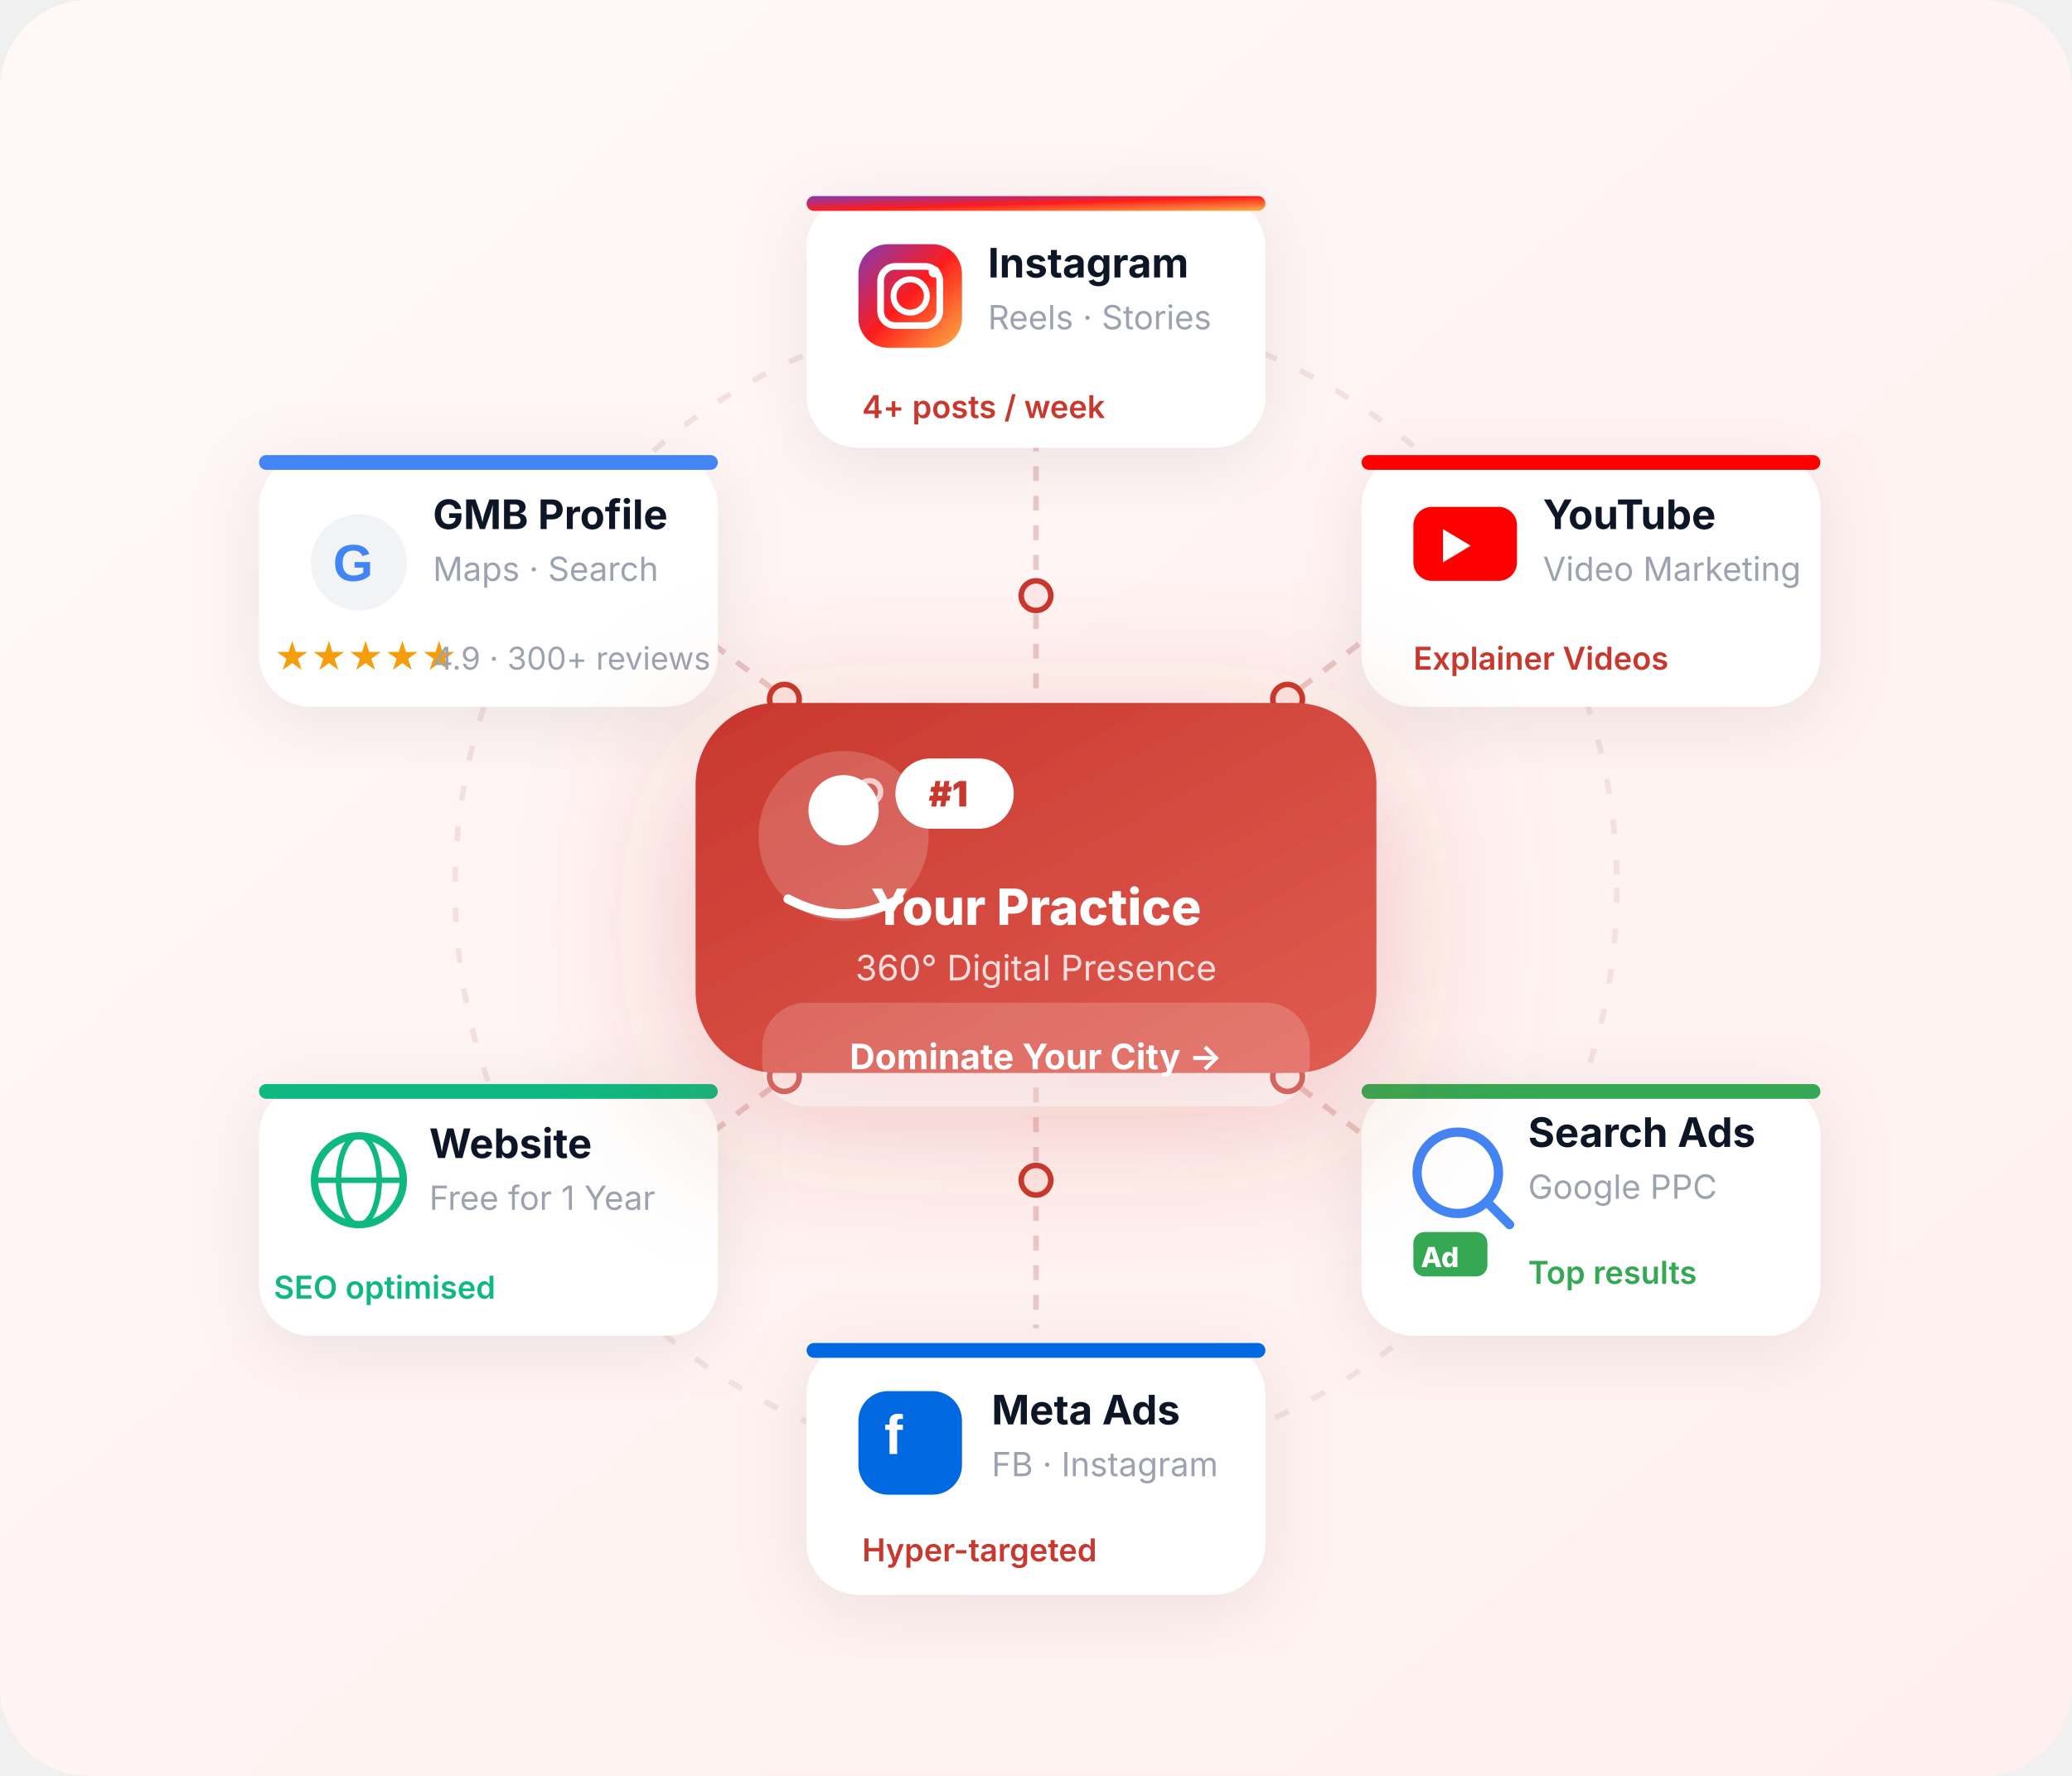
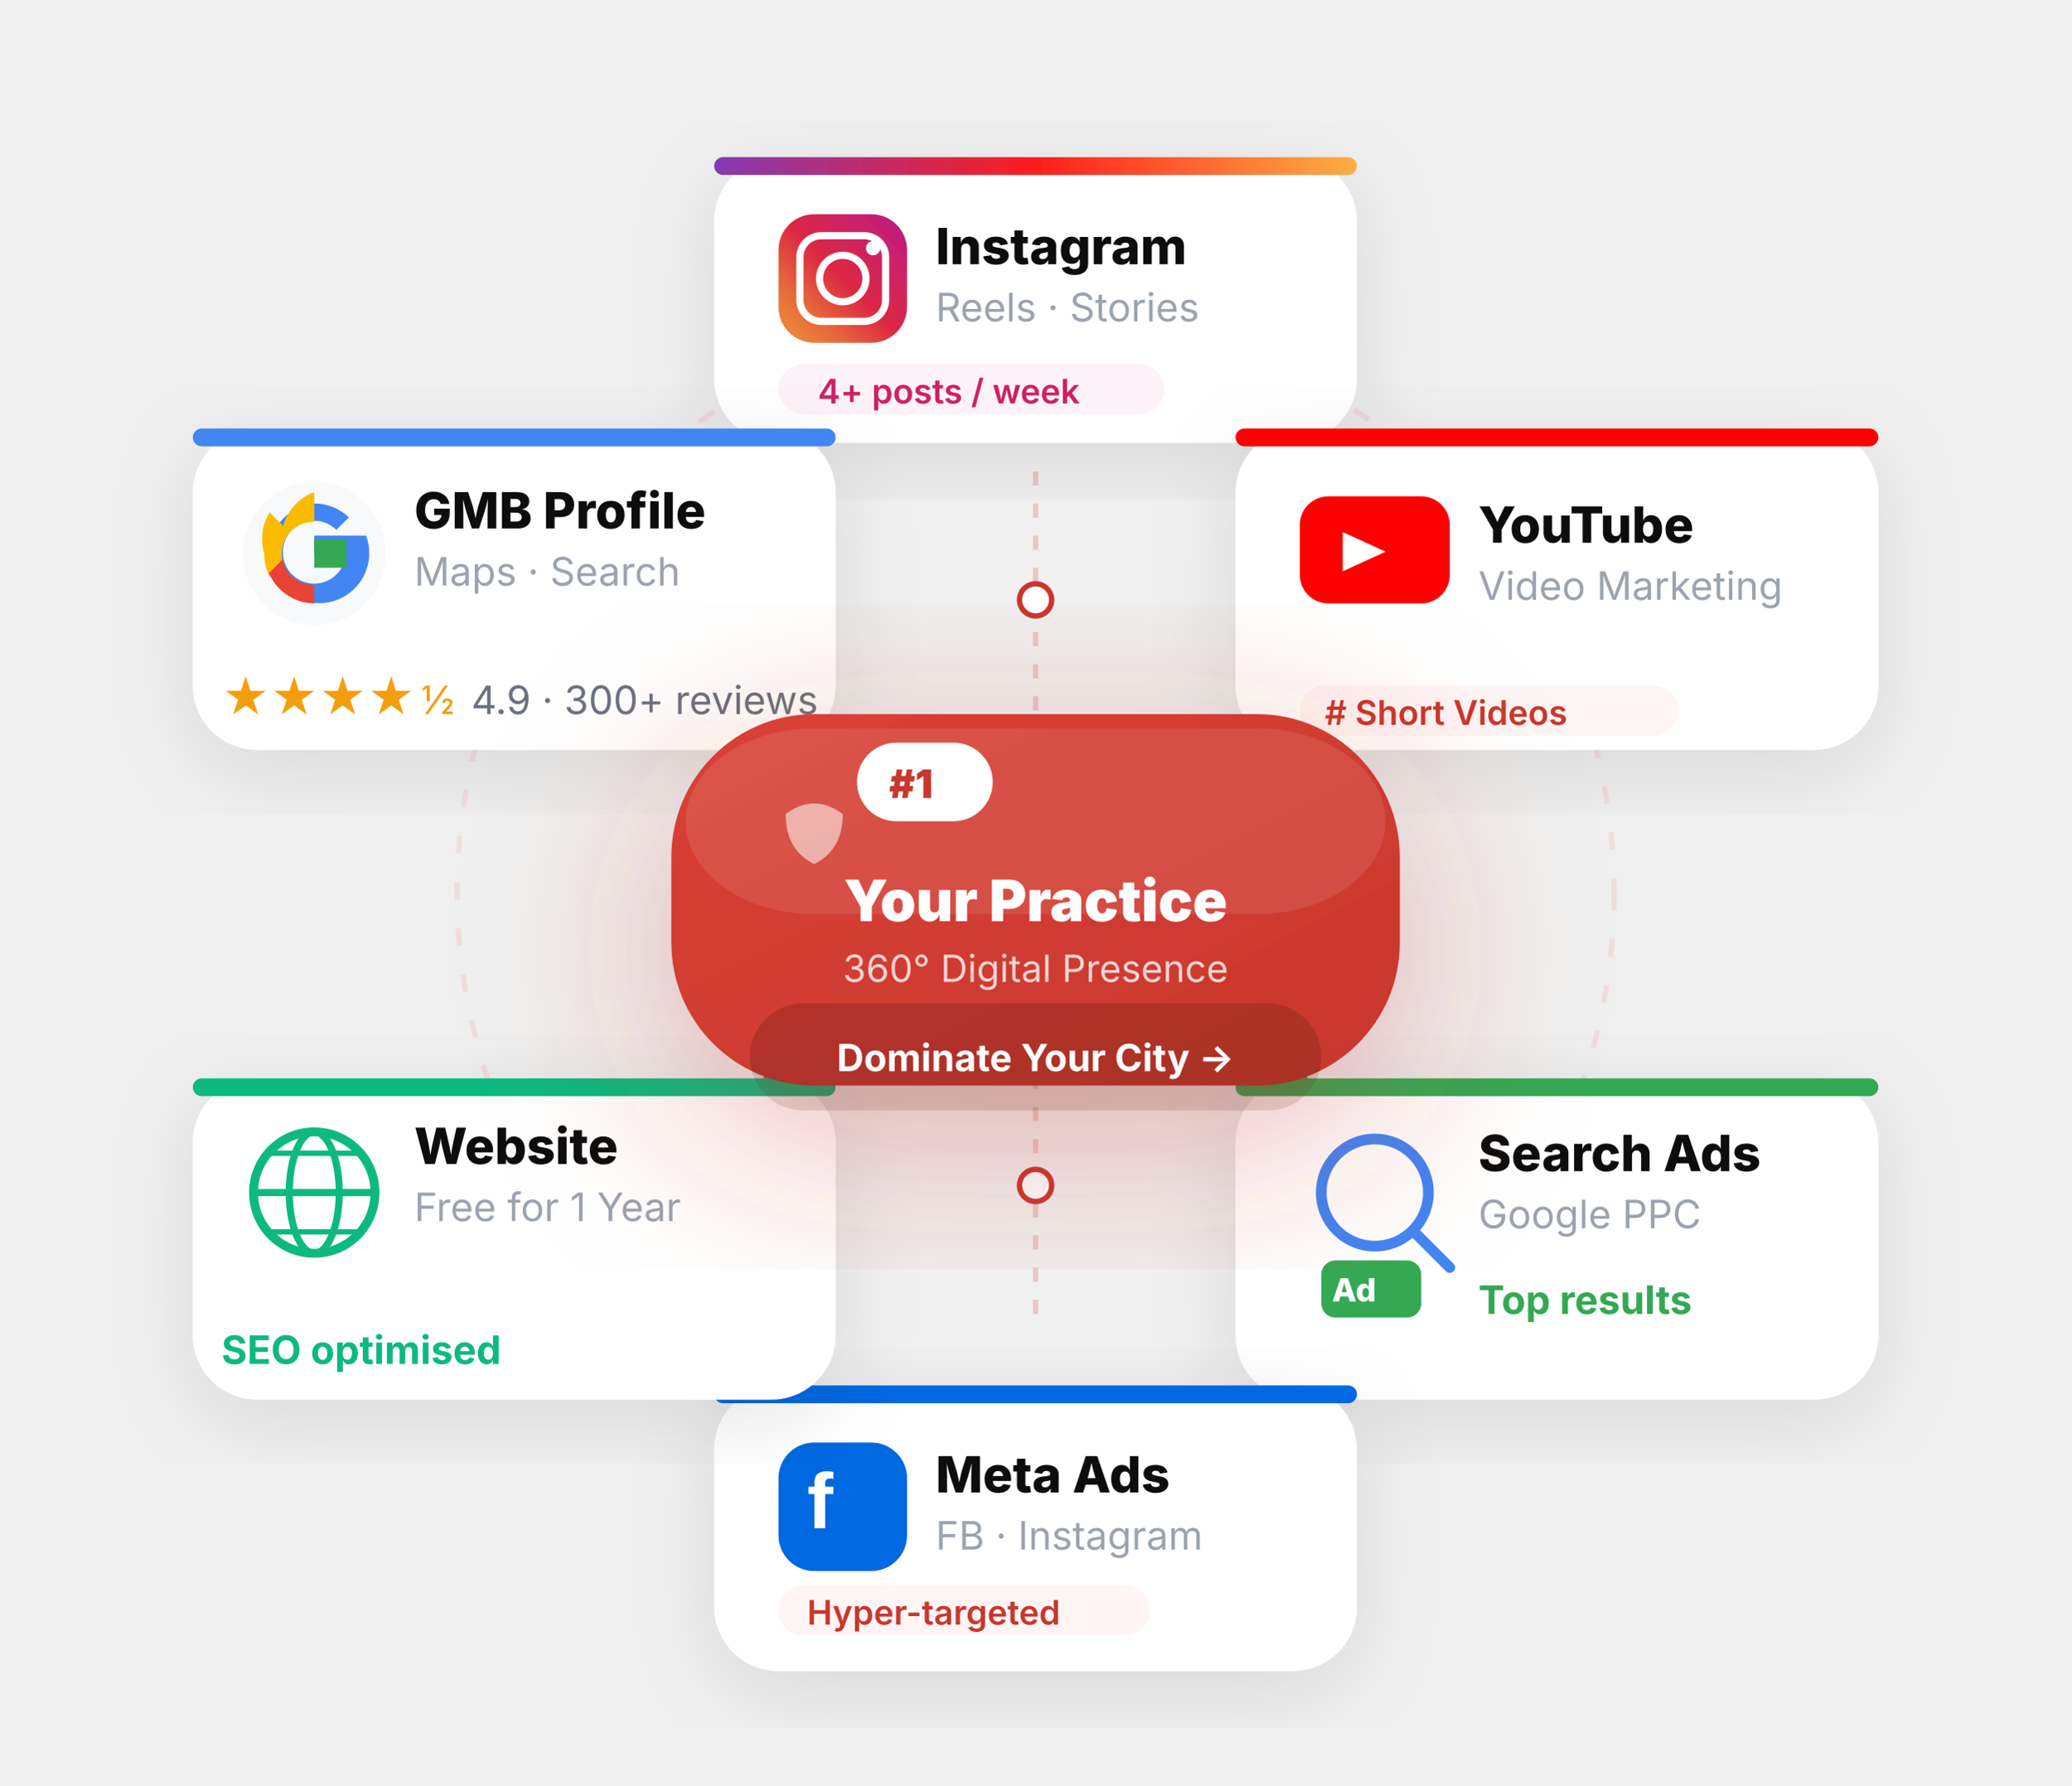
- <svg xmlns="http://www.w3.org/2000/svg" width="560" height="480" viewBox="0 0 560 480" fill="none">
+ <svg xmlns="http://www.w3.org/2000/svg" width="580" height="500" viewBox="0 0 580 500" fill="none">
  <defs>
-     <filter id="card-shadow" x="-25%" y="-25%" width="150%" height="150%">
-       <feDropShadow dx="0" dy="4" stdDeviation="10" flood-color="rgba(0,0,0,0.08)" />
+     <filter id="card-shadow" x="-20%" y="-20%" width="140%" height="140%">
+       <feDropShadow dx="0" dy="6" stdDeviation="12" flood-color="rgba(0,0,0,0.10)" />
    </filter>
-     <filter id="center-glow" x="-40%" y="-40%" width="180%" height="180%">
-       <feDropShadow dx="0" dy="10" stdDeviation="22" flood-color="rgba(200,55,45,0.28)" />
+     <filter id="center-shadow" x="-40%" y="-40%" width="180%" height="180%">
+       <feDropShadow dx="0" dy="14" stdDeviation="28" flood-color="rgba(200,55,45,0.35)" />
    </filter>
    <linearGradient id="center-grad" x1="0" y1="0" x2="1" y2="1">
-       <stop stop-color="#c8372d" />
-       <stop offset="1" stop-color="#e05c52" />
+       <stop stop-color="#d94035" />
+       <stop offset="1" stop-color="#c8372d" />
    </linearGradient>
-     <linearGradient id="insta-grad" x1="0" y1="0" x2="1" y2="1">
+     <linearGradient id="insta-bg" x1="0" y1="1" x2="1" y2="0">
+       <stop stop-color="#f09433" />
+       <stop offset="0.25" stop-color="#e6683c" />
+       <stop offset="0.5" stop-color="#dc2743" />
+       <stop offset="0.75" stop-color="#cc2366" />
+       <stop offset="1" stop-color="#bc1888" />
+     </linearGradient>
+     <linearGradient id="top-bar-insta" x1="0" y1="0" x2="1" y2="0">
      <stop stop-color="#833ab4" />
      <stop offset="0.5" stop-color="#fd1d1d" />
      <stop offset="1" stop-color="#fcb045" />
    </linearGradient>
-     <linearGradient id="bg-grad" x1="0" y1="0" x2="1" y2="1">
-       <stop stop-color="#fff8f7" />
-       <stop offset="1" stop-color="#fff0ef" />
-     </linearGradient>
  </defs>
-   <rect width="560" height="480" rx="24" fill="url(#bg-grad)" />
-   <circle cx="280" cy="240" r="157" fill="none" stroke="#f3e0df" stroke-width="1.5" stroke-dasharray="4 7" />
-   <line x1="280" y1="202" x2="280" y2="121" stroke="#eac8c6" stroke-width="1.5" stroke-dasharray="4 4" />
-   <line x1="313" y1="215" x2="382" y2="163" stroke="#eac8c6" stroke-width="1.5" stroke-dasharray="4 4" />
-   <line x1="313" y1="265" x2="382" y2="317" stroke="#eac8c6" stroke-width="1.5" stroke-dasharray="4 4" />
-   <line x1="280" y1="278" x2="280" y2="359" stroke="#eac8c6" stroke-width="1.5" stroke-dasharray="4 4" />
-   <line x1="247" y1="265" x2="178" y2="317" stroke="#eac8c6" stroke-width="1.5" stroke-dasharray="4 4" />
-   <line x1="247" y1="215" x2="178" y2="163" stroke="#eac8c6" stroke-width="1.5" stroke-dasharray="4 4" />
-   <circle cx="280" cy="161" r="4" fill="#fde8e7" stroke="#c8372d" stroke-width="1.5" />
-   <circle cx="348" cy="189" r="4" fill="#fde8e7" stroke="#c8372d" stroke-width="1.5" />
-   <circle cx="348" cy="291" r="4" fill="#fde8e7" stroke="#c8372d" stroke-width="1.5" />
-   <circle cx="280" cy="319" r="4" fill="#fde8e7" stroke="#c8372d" stroke-width="1.5" />
-   <circle cx="212" cy="291" r="4" fill="#fde8e7" stroke="#c8372d" stroke-width="1.5" />
-   <circle cx="212" cy="189" r="4" fill="#fde8e7" stroke="#c8372d" stroke-width="1.5" />
+   <circle cx="290" cy="250" r="162" fill="none" stroke="#f0dedd" stroke-width="1.5" stroke-dasharray="5 8" />
+   <line x1="290" y1="208" x2="290" y2="128" stroke="#e8c8c6" stroke-width="1.5" stroke-dasharray="4 5" />
+   <line x1="324" y1="222" x2="398" y2="168" stroke="#e8c8c6" stroke-width="1.5" stroke-dasharray="4 5" />
+   <line x1="324" y1="278" x2="398" y2="332" stroke="#e8c8c6" stroke-width="1.5" stroke-dasharray="4 5" />
+   <line x1="290" y1="292" x2="290" y2="372" stroke="#e8c8c6" stroke-width="1.5" stroke-dasharray="4 5" />
+   <line x1="256" y1="278" x2="182" y2="332" stroke="#e8c8c6" stroke-width="1.5" stroke-dasharray="4 5" />
+   <line x1="256" y1="222" x2="182" y2="168" stroke="#e8c8c6" stroke-width="1.5" stroke-dasharray="4 5" />
+   <circle cx="290" cy="168" r="4.5" fill="white" stroke="#c8372d" stroke-width="1.5" />
+   <circle cx="362" cy="195" r="4.5" fill="white" stroke="#c8372d" stroke-width="1.5" />
+   <circle cx="362" cy="305" r="4.5" fill="white" stroke="#c8372d" stroke-width="1.5" />
+   <circle cx="290" cy="332" r="4.5" fill="white" stroke="#c8372d" stroke-width="1.5" />
+   <circle cx="218" cy="305" r="4.5" fill="white" stroke="#c8372d" stroke-width="1.5" />
+   <circle cx="218" cy="195" r="4.5" fill="white" stroke="#c8372d" stroke-width="1.5" />
  <g filter="url(#card-shadow)">
-     <rect x="218" y="53" width="124" height="68" rx="14" fill="white" />
-     <rect x="218" y="53" width="124" height="4" rx="2" fill="url(#insta-grad)" />
-     <rect x="232" y="66" width="28" height="28" rx="8" fill="url(#insta-grad)" />
-     <rect x="238" y="72" width="16" height="16" rx="4" fill="none" stroke="white" stroke-width="1.8" />
-     <circle cx="246" cy="80" r="4.5" fill="none" stroke="white" stroke-width="1.6" />
-     <circle cx="252.5" cy="73.5" r="1.5" fill="white" />
-     <text x="267" y="75" font-family="Inter,Arial,sans-serif" font-size="11" font-weight="700" fill="#111827">Instagram</text>
-     <text x="267" y="89" font-family="Inter,Arial,sans-serif" font-size="9" fill="#9ca3af">Reels · Stories</text>
-     <text x="233" y="113" font-family="Inter,Arial,sans-serif" font-size="8.5" font-weight="600" fill="#c8372d">4+ posts / week</text>
+     <rect x="200" y="44" width="180" height="80" rx="18" fill="white" />
+     <rect x="200" y="44" width="180" height="5" rx="2.5" fill="url(#top-bar-insta)" />
+     <rect x="218" y="60" width="36" height="36" rx="10" fill="url(#insta-bg)" />
+     <rect x="224" y="66" width="24" height="24" rx="6" fill="none" stroke="white" stroke-width="2" />
+     <circle cx="236" cy="78" r="6.5" fill="none" stroke="white" stroke-width="2" />
+     <circle cx="244.5" cy="69.5" r="2" fill="white" />
+     <text x="262" y="74" font-family="Inter,Arial,sans-serif" font-size="14" font-weight="800" fill="#111">Instagram</text>
+     <text x="262" y="90" font-family="Inter,Arial,sans-serif" font-size="11" fill="#9ca3af">Reels · Stories</text>
+     <rect x="218" y="102" width="108" height="14" rx="7" fill="#fdf2f8" />
+     <text x="229" y="113" font-family="Inter,Arial,sans-serif" font-size="9.5" font-weight="600" fill="#cc2366">4+ posts / week</text>
  </g>
  <g filter="url(#card-shadow)">
-     <rect x="70" y="123" width="124" height="68" rx="14" fill="white" />
-     <rect x="70" y="123" width="124" height="4" rx="2" fill="#4285f4" />
-     <circle cx="97" cy="152" r="13" fill="#f1f3f4" />
-     <text x="90" y="157" font-family="Arial,sans-serif" font-size="14" font-weight="900" fill="#4285f4">G</text>
-     <text x="117" y="143" font-family="Inter,Arial,sans-serif" font-size="11" font-weight="700" fill="#111827">GMB Profile</text>
-     <text x="117" y="157" font-family="Inter,Arial,sans-serif" font-size="9" fill="#9ca3af">Maps · Search</text>
-     <text x="74" y="181" font-family="Inter,Arial,sans-serif" font-size="9.5" fill="#f59e0b">★★★★★</text>
-     <text x="117" y="181" font-family="Inter,Arial,sans-serif" font-size="8.5" fill="#9ca3af">4.9 · 300+ reviews</text>
+     <rect x="54" y="120" width="180" height="90" rx="18" fill="white" />
+     <rect x="54" y="120" width="180" height="5" rx="2.5" fill="#4285f4" />
+     <circle cx="88" cy="155" r="20" fill="#f8f9fa" />
+     <path d="M97 155h-9v-5h14.5A14 14 0 1 1 88 141a14 14 0 0 1 9.7 3.9l-3.5 3.5A8.8 8.8 0 1 0 96.8 155z" fill="#4285f4" />
+     <path d="M88 151v8h9v-8z" fill="#34a853" />
+     <path d="M79.3 147.3l-3.8-3.8A14 14 0 0 0 74 155a14 14 0 0 0 1.5 6.5l3.8-3.8A8.8 8.8 0 0 1 88 146.2v-8.4A14 14 0 0 0 79.3 147.3z" fill="#fbbc05" />
+     <path d="M88 169a14 14 0 0 1-12.7-8.5l3.8-3.8A8.8 8.8 0 0 0 88 163.8v5.2z" fill="#ea4335" />
+     <text x="116" y="148" font-family="Inter,Arial,sans-serif" font-size="14" font-weight="800" fill="#111">GMB Profile</text>
+     <text x="116" y="164" font-family="Inter,Arial,sans-serif" font-size="11" fill="#9ca3af">Maps · Search</text>
+     <text x="62" y="200" font-family="Inter,Arial,sans-serif" font-size="13" fill="#f59e0b">★★★★</text>
+     <text x="118" y="200" font-family="Inter,Arial,sans-serif" font-size="11" fill="#f59e0b">½</text>
+     <text x="132" y="200" font-family="Inter,Arial,sans-serif" font-size="11" fill="#6b7280"> 4.9 · 300+ reviews</text>
  </g>
  <g filter="url(#card-shadow)">
-     <rect x="368" y="123" width="124" height="68" rx="14" fill="white" />
-     <rect x="368" y="123" width="124" height="4" rx="2" fill="#ff0000" />
-     <rect x="382" y="137" width="28" height="20" rx="5" fill="#ff0000" />
-     <polygon points="390,143 390,152 397.5,147.5" fill="white" />
-     <text x="417" y="143" font-family="Inter,Arial,sans-serif" font-size="11" font-weight="700" fill="#111827">YouTube</text>
-     <text x="417" y="157" font-family="Inter,Arial,sans-serif" font-size="9" fill="#9ca3af">Video Marketing</text>
-     <text x="382" y="181" font-family="Inter,Arial,sans-serif" font-size="8.5" font-weight="600" fill="#c8372d">Explainer Videos</text>
+     <rect x="346" y="120" width="180" height="90" rx="18" fill="white" />
+     <rect x="346" y="120" width="180" height="5" rx="2.5" fill="#ff0000" />
+     <rect x="364" y="139" width="42" height="30" rx="8" fill="#ff0000" />
+     <polygon points="376,149 376,160 388,154.5" fill="white" />
+     <text x="414" y="152" font-family="Inter,Arial,sans-serif" font-size="14" font-weight="800" fill="#111">YouTube</text>
+     <text x="414" y="168" font-family="Inter,Arial,sans-serif" font-size="11" fill="#9ca3af">Video Marketing</text>
+     <rect x="364" y="192" width="106" height="14" rx="7" fill="#fff5f5" />
+     <text x="371" y="203" font-family="Inter,Arial,sans-serif" font-size="9.5" font-weight="600" fill="#c8372d">#  Short Videos</text>
  </g>
  <g filter="url(#card-shadow)">
-     <rect x="368" y="293" width="124" height="68" rx="14" fill="white" />
-     <rect x="368" y="293" width="124" height="4" rx="2" fill="#34a853" />
-     <circle cx="394" cy="317" r="11" fill="none" stroke="#4285f4" stroke-width="2.5" />
-     <line x1="402" y1="325" x2="408" y2="331" stroke="#4285f4" stroke-width="2.5" stroke-linecap="round" />
-     <rect x="382" y="333" width="20" height="12" rx="3" fill="#34a853" />
-     <text x="384" y="342.5" font-family="Inter,Arial,sans-serif" font-size="7.5" font-weight="800" fill="white">Ad</text>
-     <text x="413" y="310" font-family="Inter,Arial,sans-serif" font-size="11" font-weight="700" fill="#111827">Search Ads</text>
-     <text x="413" y="324" font-family="Inter,Arial,sans-serif" font-size="9" fill="#9ca3af">Google PPC</text>
-     <text x="413" y="347" font-family="Inter,Arial,sans-serif" font-size="8.5" font-weight="600" fill="#34a853">Top results</text>
+     <rect x="346" y="302" width="180" height="90" rx="18" fill="white" />
+     <rect x="346" y="302" width="180" height="5" rx="2.5" fill="#34a853" />
+     <circle cx="385" cy="334" r="15" fill="none" stroke="#4285f4" stroke-width="3" />
+     <line x1="396" y1="345" x2="406" y2="355" stroke="#4285f4" stroke-width="3" stroke-linecap="round" />
+     <rect x="370" y="353" width="28" height="16" rx="4" fill="#34a853" />
+     <text x="373" y="364.5" font-family="Inter,Arial,sans-serif" font-size="9" font-weight="800" fill="white">Ad</text>
+     <text x="414" y="328" font-family="Inter,Arial,sans-serif" font-size="14" font-weight="800" fill="#111">Search Ads</text>
+     <text x="414" y="344" font-family="Inter,Arial,sans-serif" font-size="11" fill="#9ca3af">Google PPC</text>
+     <text x="414" y="368" font-family="Inter,Arial,sans-serif" font-size="11" font-weight="700" fill="#34a853">Top results</text>
  </g>
  <g filter="url(#card-shadow)">
-     <rect x="218" y="363" width="124" height="68" rx="14" fill="white" />
-     <rect x="218" y="363" width="124" height="4" rx="2" fill="#0668e1" />
-     <rect x="232" y="376" width="28" height="28" rx="8" fill="#0668e1" />
-     <text x="239" y="393" font-family="Arial,sans-serif" font-size="15" font-weight="900" fill="white">f</text>
-     <text x="268" y="385" font-family="Inter,Arial,sans-serif" font-size="11" font-weight="700" fill="#111827">Meta Ads</text>
-     <text x="268" y="399" font-family="Inter,Arial,sans-serif" font-size="9" fill="#9ca3af">FB · Instagram</text>
-     <text x="233" y="422" font-family="Inter,Arial,sans-serif" font-size="8.5" font-weight="600" fill="#c8372d">Hyper-targeted</text>
+     <rect x="200" y="388" width="180" height="80" rx="18" fill="white" />
+     <rect x="200" y="388" width="180" height="5" rx="2.5" fill="#0668e1" />
+     <rect x="218" y="404" width="36" height="36" rx="10" fill="#0668e1" />
+     <text x="226" y="428" font-family="Arial,sans-serif" font-size="22" font-weight="900" fill="white">f</text>
+     <text x="262" y="418" font-family="Inter,Arial,sans-serif" font-size="14" font-weight="800" fill="#111">Meta Ads</text>
+     <text x="262" y="434" font-family="Inter,Arial,sans-serif" font-size="11" fill="#9ca3af">FB · Instagram</text>
+     <rect x="218" y="444" width="104" height="14" rx="7" fill="#fff5f5" />
+     <text x="226" y="455" font-family="Inter,Arial,sans-serif" font-size="9.5" font-weight="600" fill="#c8372d">Hyper-targeted</text>
  </g>
  <g filter="url(#card-shadow)">
-     <rect x="70" y="293" width="124" height="68" rx="14" fill="white" />
-     <rect x="70" y="293" width="124" height="4" rx="2" fill="#10b981" />
-     <circle cx="97" cy="319" r="12" fill="none" stroke="#10b981" stroke-width="2" />
-     <ellipse cx="97" cy="319" rx="5.5" ry="12" fill="none" stroke="#10b981" stroke-width="1.5" />
-     <line x1="85" y1="319" x2="109" y2="319" stroke="#10b981" stroke-width="1.5" />
-     <text x="116" y="313" font-family="Inter,Arial,sans-serif" font-size="11" font-weight="700" fill="#111827">Website</text>
-     <text x="116" y="327" font-family="Inter,Arial,sans-serif" font-size="9" fill="#9ca3af">Free for 1 Year</text>
-     <text x="74" y="351" font-family="Inter,Arial,sans-serif" font-size="8.5" font-weight="600" fill="#10b981">SEO optimised</text>
+     <rect x="54" y="302" width="180" height="90" rx="18" fill="white" />
+     <rect x="54" y="302" width="180" height="5" rx="2.5" fill="#10b981" />
+     <circle cx="88" cy="334" r="17" fill="none" stroke="#10b981" stroke-width="2.5" />
+     <ellipse cx="88" cy="334" rx="7" ry="17" fill="none" stroke="#10b981" stroke-width="2" />
+     <line x1="71" y1="334" x2="105" y2="334" stroke="#10b981" stroke-width="2" />
+     <line x1="74" y1="323" x2="102" y2="323" stroke="#10b981" stroke-width="1.5" />
+     <line x1="74" y1="345" x2="102" y2="345" stroke="#10b981" stroke-width="1.5" />
+     <text x="116" y="326" font-family="Inter,Arial,sans-serif" font-size="14" font-weight="800" fill="#111">Website</text>
+     <text x="116" y="342" font-family="Inter,Arial,sans-serif" font-size="11" fill="#9ca3af">Free for 1 Year</text>
+     <text x="62" y="382" font-family="Inter,Arial,sans-serif" font-size="11" font-weight="700" fill="#10b981">SEO optimised</text>
  </g>
-   <g filter="url(#center-glow)">
-     <rect x="188" y="190" width="184" height="100" rx="22" fill="url(#center-grad)" />
-     <circle cx="228" cy="226" r="23" fill="rgba(255,255,255,0.18)" />
-     <circle cx="228" cy="219" r="9.5" fill="white" />
-     <path d="M213,243 Q228,251 243,243" stroke="white" stroke-width="2.5" fill="none" stroke-linecap="round" />
-     <circle cx="235" cy="214" r="3" fill="none" stroke="rgba(255,255,255,0.7)" stroke-width="1.5" />
-     <rect x="242" y="205" width="32" height="19" rx="9.5" fill="white" />
-     <text x="251" y="218" font-family="Inter,Arial,sans-serif" font-size="9.5" font-weight="900" fill="#c8372d">#1</text>
-     <text x="280" y="250" font-family="Inter,Arial,sans-serif" font-size="13.5" font-weight="800" fill="white" text-anchor="middle">Your Practice</text>
-     <text x="280" y="265" font-family="Inter,Arial,sans-serif" font-size="9.5" fill="rgba(255,255,255,0.82)" text-anchor="middle">360° Digital Presence</text>
-     <rect x="206" y="271" width="148" height="28" rx="12" fill="rgba(255,255,255,0.18)" />
-     <text x="280" y="289" font-family="Inter,Arial,sans-serif" font-size="9.5" font-weight="700" fill="white" text-anchor="middle">Dominate Your City  →</text>
+   <g filter="url(#center-shadow)">
+     <rect x="188" y="200" width="204" height="104" rx="40" fill="url(#center-grad)" />
+     <rect x="192" y="204" width="196" height="52" rx="36" fill="rgba(255,255,255,0.10)" />
+     <path d="M220 228 Q228 222 236 228 Q236 238 228 242 Q220 238 220 228Z" fill="rgba(255,255,255,0.55)" />
+     <rect x="240" y="208" width="38" height="22" rx="11" fill="white" />
+     <text x="249" y="223.5" font-family="Inter,Arial,sans-serif" font-size="11" font-weight="900" fill="#c8372d">#1</text>
+     <text x="290" y="258" font-family="Inter,Arial,sans-serif" font-size="16" font-weight="900" fill="white" text-anchor="middle">Your Practice</text>
+     <text x="290" y="275" font-family="Inter,Arial,sans-serif" font-size="10.5" fill="rgba(255,255,255,0.78)" text-anchor="middle">360° Digital Presence</text>
+     <rect x="210" y="281" width="160" height="30" rx="15" fill="rgba(0,0,0,0.15)" />
+     <text x="290" y="300" font-family="Inter,Arial,sans-serif" font-size="10.5" font-weight="700" fill="white" text-anchor="middle">Dominate Your City  →</text>
  </g>
</svg>
